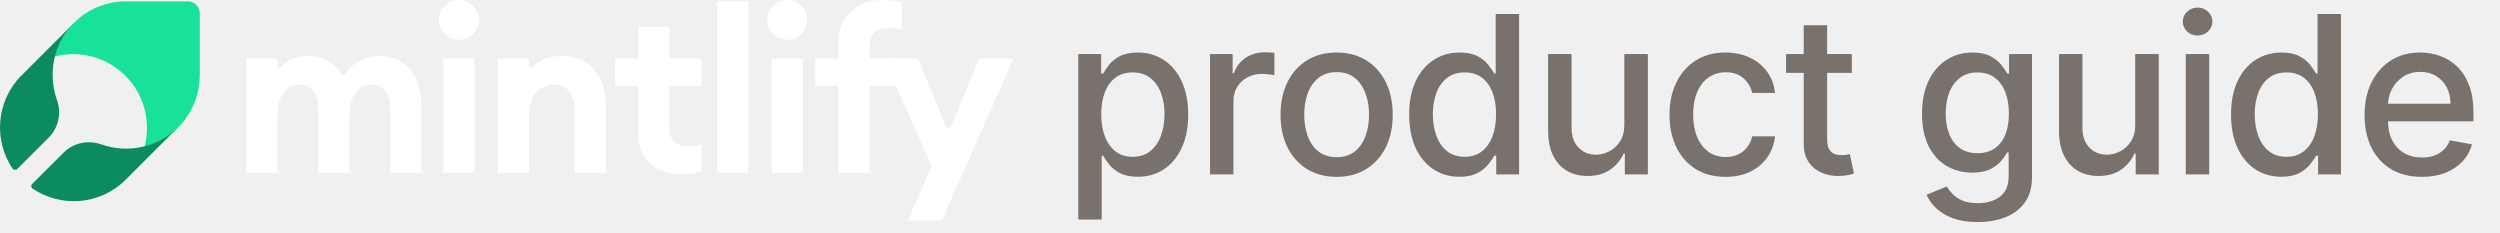
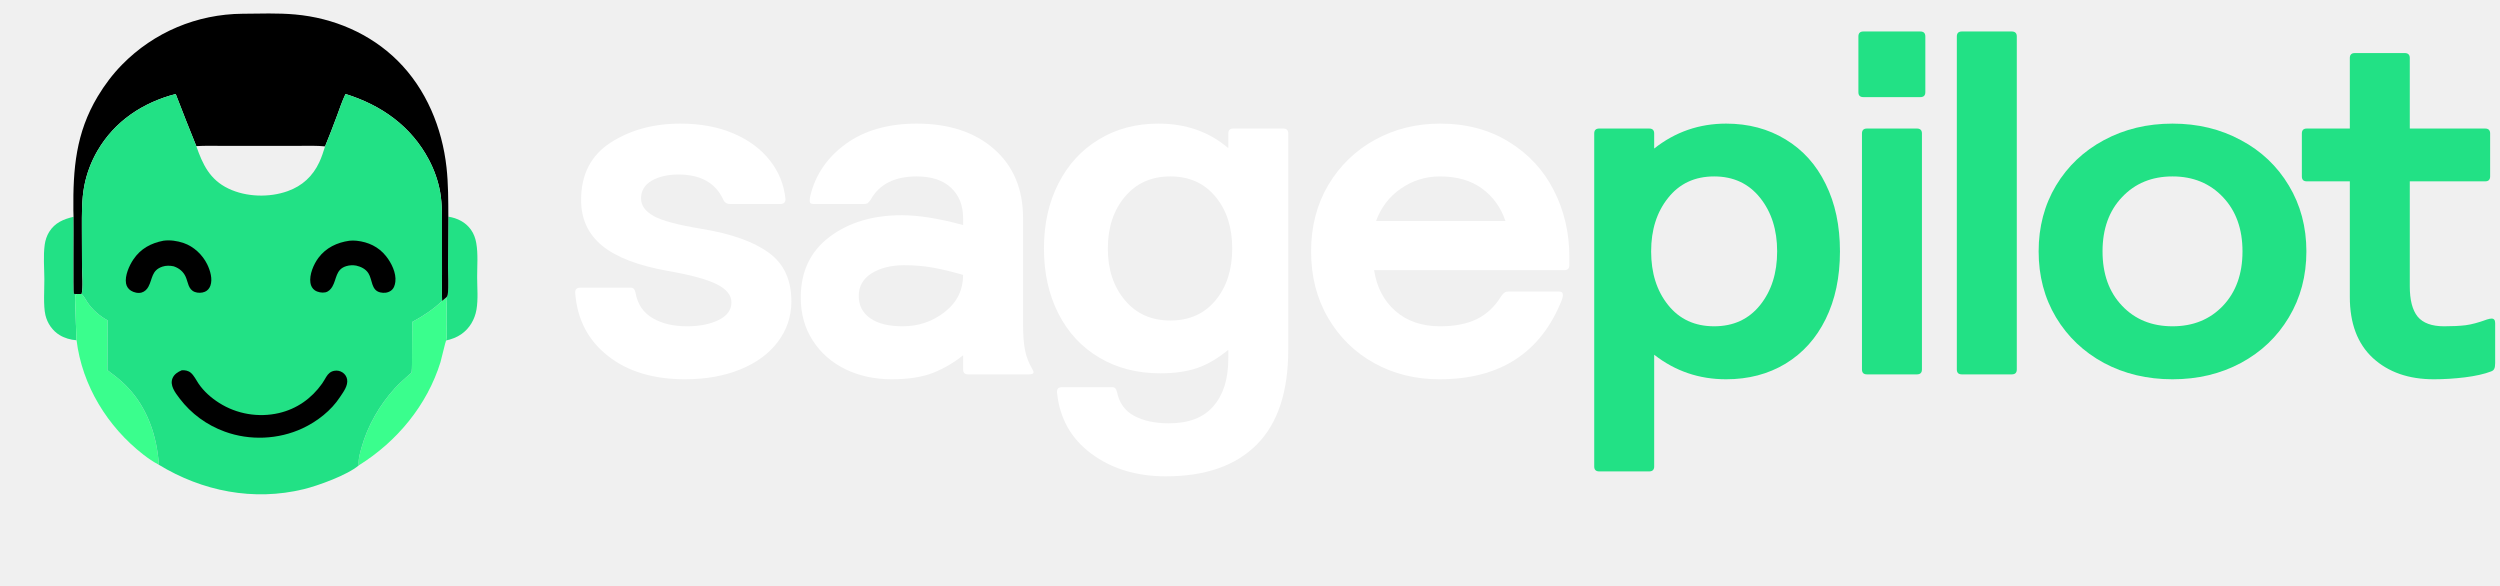
- <svg xmlns="http://www.w3.org/2000/svg" width="204" height="19" viewBox="0 0 204 19" fill="none">
-   <path d="M76.846 18H74.066L76.025 13.579L72.108 4.775H74.906L77.176 10.266C77.26 10.469 77.549 10.469 77.632 10.265L79.886 4.775H82.703L76.846 18Z" fill="white" />
-   <path d="M68.404 14.101V7.013H66.52V4.775H68.404V3.563C68.404 2.456 68.74 1.585 69.411 0.951C70.082 0.317 70.934 0 71.966 0C72.601 0 73.141 0.068 73.589 0.205V2.462C73.291 2.35 72.943 2.294 72.545 2.294C71.985 2.294 71.581 2.419 71.332 2.667C71.084 2.904 70.959 3.308 70.959 3.88V4.775H73.589V7.013H70.959V14.101H68.404Z" fill="white" />
-   <path d="M64.234 3.246C63.798 3.246 63.419 3.09 63.096 2.779C62.773 2.456 62.611 2.07 62.611 1.623C62.611 1.175 62.773 0.796 63.096 0.485C63.419 0.162 63.798 0 64.234 0C64.694 0 65.079 0.162 65.39 0.485C65.713 0.796 65.875 1.175 65.875 1.623C65.875 2.07 65.713 2.456 65.39 2.779C65.079 3.09 64.694 3.246 64.234 3.246ZM62.965 14.101V4.775H65.521V14.101H62.965Z" fill="white" />
-   <path d="M58.516 14.101V0.112H61.071V14.101H58.516Z" fill="white" />
-   <path d="M55.629 14.213C54.584 14.213 53.726 13.927 53.055 13.355C52.396 12.771 52.066 11.932 52.066 10.837V7.013H50.182V4.775H52.066V2.182H54.621V4.775H57.252V7.013H54.621V10.334C54.621 10.906 54.746 11.316 54.995 11.565C55.243 11.801 55.647 11.919 56.207 11.919C56.605 11.919 56.953 11.863 57.252 11.751V14.008C56.804 14.145 56.263 14.213 55.629 14.213Z" fill="white" />
-   <path d="M40.618 14.102V4.775H43.173V5.436C43.173 5.558 43.339 5.612 43.42 5.521C43.989 4.887 44.796 4.57 45.84 4.57C46.96 4.57 47.836 4.943 48.471 5.689C49.117 6.423 49.441 7.405 49.441 8.636V14.102H46.885V9.065C46.885 8.381 46.742 7.853 46.456 7.48C46.17 7.094 45.766 6.902 45.244 6.902C44.622 6.902 44.118 7.126 43.733 7.573C43.36 8.021 43.173 8.68 43.173 9.55V14.102H40.618Z" fill="white" />
-   <path d="M37.436 3.246C37.001 3.246 36.622 3.09 36.298 2.779C35.975 2.456 35.813 2.07 35.813 1.623C35.813 1.175 35.975 0.796 36.298 0.485C36.622 0.162 37.001 0 37.436 0C37.896 0 38.282 0.162 38.593 0.485C38.916 0.796 39.078 1.175 39.078 1.623C39.078 2.07 38.916 2.456 38.593 2.779C38.282 3.09 37.896 3.246 37.436 3.246ZM36.168 14.101V4.775H38.723V14.101H36.168Z" fill="white" />
-   <path d="M31.83 14.102V9.121C31.83 7.642 31.345 6.902 30.375 6.902C29.815 6.902 29.367 7.113 29.032 7.536C28.708 7.959 28.534 8.587 28.509 9.42V14.102H25.954V9.121C25.954 7.642 25.469 6.902 24.499 6.902C23.927 6.902 23.473 7.126 23.137 7.573C22.802 8.021 22.634 8.68 22.634 9.55V14.102H20.078V4.775H22.634V5.443C22.634 5.564 22.797 5.618 22.877 5.527C23.44 4.889 24.186 4.57 25.115 4.57C26.341 4.57 27.266 5.075 27.889 6.084C27.941 6.168 28.068 6.167 28.12 6.082C28.389 5.644 28.761 5.296 29.237 5.036C29.784 4.726 30.337 4.57 30.897 4.57C32.004 4.57 32.862 4.937 33.471 5.671C34.08 6.404 34.385 7.412 34.385 8.692V14.102H31.83Z" fill="white" />
-   <path d="M16.305 6.139V1.086C16.305 0.544 15.865 0.112 15.331 0.112H10.281C9.488 0.112 8.702 0.269 7.972 0.568C7.242 0.874 6.574 1.314 6.016 1.88L5.977 1.919C5.239 2.666 4.713 3.593 4.446 4.614C4.925 4.488 5.419 4.426 5.914 4.418C7.234 4.402 8.53 4.826 9.582 5.62C10.532 6.327 11.255 7.301 11.648 8.425C12.056 9.564 12.103 10.806 11.797 11.977C12.81 11.71 13.745 11.183 14.491 10.444L14.53 10.405C15.088 9.847 15.535 9.179 15.842 8.449C16.148 7.718 16.297 6.932 16.297 6.139H16.305Z" fill="#18E299" />
-   <path d="M4.295 6.053C4.303 4.503 4.921 3.016 6.008 1.904L1.807 6.108C1.791 6.124 1.775 6.131 1.76 6.147C0.735 7.165 0.117 8.527 0.015 9.967C-0.079 11.313 0.273 12.644 1.024 13.756C1.096 13.862 1.29 13.897 1.4 13.795L3.974 11.227C4.78 10.421 5.03 9.223 4.647 8.151C4.404 7.486 4.287 6.773 4.295 6.053Z" fill="#0C8C5E" />
-   <path d="M14.506 10.406C13.7 11.196 12.69 11.744 11.595 11.987C10.492 12.23 9.349 12.159 8.285 11.784C8.285 11.784 8.277 11.784 8.27 11.784C7.198 11.4 6.001 11.65 5.195 12.449L2.62 15.016C2.511 15.126 2.527 15.306 2.66 15.392C3.771 16.136 5.101 16.496 6.447 16.402C7.886 16.3 9.24 15.682 10.265 14.656L10.304 14.617L14.506 10.414V10.406Z" fill="#0C8C5E" />
-   <path d="M87.987 17.914V4.414H89.854V6.006H90.014C90.124 5.801 90.284 5.565 90.493 5.296C90.702 5.028 90.992 4.793 91.362 4.593C91.733 4.389 92.223 4.286 92.833 4.286C93.625 4.286 94.333 4.487 94.955 4.887C95.577 5.288 96.065 5.865 96.418 6.62C96.776 7.374 96.956 8.281 96.956 9.343C96.956 10.404 96.779 11.313 96.425 12.072C96.071 12.826 95.585 13.408 94.968 13.817C94.35 14.222 93.644 14.424 92.852 14.424C92.255 14.424 91.767 14.324 91.388 14.124C91.013 13.924 90.719 13.689 90.506 13.421C90.293 13.152 90.129 12.914 90.014 12.705H89.899V17.914H87.987ZM89.86 9.323C89.86 10.014 89.96 10.619 90.161 11.139C90.361 11.659 90.651 12.066 91.03 12.36C91.409 12.649 91.874 12.794 92.424 12.794C92.995 12.794 93.472 12.643 93.855 12.34C94.239 12.034 94.529 11.618 94.725 11.094C94.925 10.57 95.025 9.98 95.025 9.323C95.025 8.676 94.927 8.094 94.731 7.578C94.539 7.063 94.249 6.656 93.862 6.357C93.478 6.059 92.999 5.91 92.424 5.91C91.87 5.91 91.401 6.053 91.017 6.338C90.638 6.624 90.35 7.022 90.154 7.534C89.958 8.045 89.86 8.642 89.86 9.323ZM98.737 14.232V4.414H100.584V5.974H100.686C100.865 5.445 101.181 5.03 101.632 4.727C102.088 4.421 102.604 4.267 103.179 4.267C103.299 4.267 103.439 4.271 103.601 4.28C103.767 4.289 103.897 4.299 103.991 4.312V6.14C103.914 6.119 103.778 6.095 103.582 6.07C103.386 6.04 103.19 6.025 102.994 6.025C102.542 6.025 102.14 6.121 101.786 6.313C101.436 6.5 101.159 6.762 100.955 7.099C100.75 7.431 100.648 7.811 100.648 8.237V14.232H98.737ZM109.069 14.431C108.149 14.431 107.345 14.22 106.659 13.798C105.973 13.376 105.441 12.786 105.061 12.027C104.682 11.269 104.492 10.382 104.492 9.368C104.492 8.35 104.682 7.459 105.061 6.696C105.441 5.933 105.973 5.341 106.659 4.919C107.345 4.497 108.149 4.286 109.069 4.286C109.99 4.286 110.793 4.497 111.479 4.919C112.165 5.341 112.698 5.933 113.077 6.696C113.456 7.459 113.646 8.35 113.646 9.368C113.646 10.382 113.456 11.269 113.077 12.027C112.698 12.786 112.165 13.376 111.479 13.798C110.793 14.22 109.99 14.431 109.069 14.431ZM109.076 12.826C109.672 12.826 110.166 12.668 110.558 12.353C110.95 12.038 111.24 11.618 111.428 11.094C111.62 10.57 111.715 9.992 111.715 9.362C111.715 8.735 111.62 8.16 111.428 7.636C111.24 7.107 110.95 6.683 110.558 6.364C110.166 6.044 109.672 5.884 109.076 5.884C108.475 5.884 107.976 6.044 107.58 6.364C107.188 6.683 106.896 7.107 106.704 7.636C106.517 8.16 106.423 8.735 106.423 9.362C106.423 9.992 106.517 10.57 106.704 11.094C106.896 11.618 107.188 12.038 107.58 12.353C107.976 12.668 108.475 12.826 109.076 12.826ZM119.095 14.424C118.302 14.424 117.595 14.222 116.972 13.817C116.355 13.408 115.869 12.826 115.515 12.072C115.166 11.313 114.991 10.404 114.991 9.343C114.991 8.281 115.168 7.374 115.521 6.62C115.879 5.865 116.369 5.288 116.992 4.887C117.614 4.487 118.319 4.286 119.107 4.286C119.717 4.286 120.207 4.389 120.578 4.593C120.953 4.793 121.242 5.028 121.447 5.296C121.656 5.565 121.818 5.801 121.933 6.006H122.048V1.142H123.959V14.232H122.092V12.705H121.933C121.818 12.914 121.651 13.152 121.434 13.421C121.221 13.689 120.927 13.924 120.552 14.124C120.177 14.324 119.691 14.424 119.095 14.424ZM119.516 12.794C120.066 12.794 120.531 12.649 120.91 12.36C121.293 12.066 121.583 11.659 121.779 11.139C121.98 10.619 122.08 10.014 122.08 9.323C122.08 8.642 121.982 8.045 121.786 7.534C121.59 7.022 121.302 6.624 120.923 6.338C120.543 6.053 120.075 5.91 119.516 5.91C118.941 5.91 118.462 6.059 118.078 6.357C117.695 6.656 117.405 7.063 117.209 7.578C117.017 8.094 116.921 8.676 116.921 9.323C116.921 9.98 117.019 10.57 117.215 11.094C117.411 11.618 117.701 12.034 118.085 12.34C118.472 12.643 118.95 12.794 119.516 12.794ZM132.546 10.161V4.414H134.464V14.232H132.585V12.532H132.482C132.256 13.056 131.894 13.493 131.396 13.842C130.901 14.188 130.286 14.36 129.548 14.36C128.918 14.36 128.359 14.222 127.874 13.945C127.392 13.664 127.013 13.248 126.736 12.698C126.463 12.149 126.327 11.469 126.327 10.659V4.414H128.238V10.429C128.238 11.098 128.423 11.631 128.794 12.027C129.165 12.424 129.646 12.622 130.239 12.622C130.597 12.622 130.952 12.532 131.306 12.353C131.664 12.174 131.96 11.904 132.195 11.541C132.433 11.179 132.55 10.719 132.546 10.161ZM140.807 14.431C139.857 14.431 139.039 14.215 138.353 13.785C137.671 13.35 137.147 12.752 136.78 11.989C136.414 11.226 136.231 10.352 136.231 9.368C136.231 8.371 136.418 7.491 136.793 6.728C137.168 5.961 137.697 5.362 138.378 4.932C139.06 4.502 139.864 4.286 140.788 4.286C141.534 4.286 142.199 4.425 142.783 4.702C143.366 4.975 143.837 5.358 144.195 5.852C144.557 6.347 144.773 6.924 144.841 7.585H142.981C142.878 7.124 142.644 6.728 142.278 6.396C141.915 6.063 141.43 5.897 140.82 5.897C140.288 5.897 139.821 6.038 139.42 6.319C139.024 6.596 138.715 6.992 138.494 7.508C138.272 8.019 138.161 8.624 138.161 9.323C138.161 10.039 138.27 10.657 138.487 11.177C138.704 11.697 139.011 12.1 139.408 12.385C139.808 12.671 140.279 12.813 140.82 12.813C141.182 12.813 141.511 12.747 141.805 12.615C142.103 12.479 142.352 12.285 142.552 12.034C142.757 11.782 142.9 11.48 142.981 11.126H144.841C144.773 11.761 144.566 12.328 144.221 12.826C143.876 13.325 143.413 13.717 142.834 14.002C142.258 14.288 141.583 14.431 140.807 14.431ZM151.108 4.414V5.948H145.745V4.414H151.108ZM147.183 2.062H149.094V11.35C149.094 11.72 149.15 11.999 149.26 12.187C149.371 12.37 149.514 12.496 149.689 12.564C149.868 12.628 150.062 12.66 150.27 12.66C150.424 12.66 150.558 12.649 150.673 12.628C150.788 12.607 150.878 12.59 150.942 12.577L151.287 14.156C151.176 14.198 151.018 14.241 150.814 14.284C150.609 14.33 150.354 14.356 150.047 14.36C149.544 14.369 149.075 14.279 148.64 14.092C148.206 13.904 147.854 13.614 147.586 13.223C147.317 12.83 147.183 12.338 147.183 11.746V2.062ZM161.382 18.119C160.602 18.119 159.931 18.017 159.369 17.812C158.81 17.607 158.354 17.337 158.001 17C157.647 16.663 157.383 16.295 157.208 15.894L158.851 15.217C158.966 15.404 159.119 15.602 159.311 15.811C159.507 16.024 159.771 16.205 160.104 16.355C160.44 16.504 160.873 16.578 161.401 16.578C162.126 16.578 162.724 16.401 163.197 16.048C163.67 15.698 163.907 15.14 163.907 14.373V12.443H163.786C163.67 12.652 163.504 12.884 163.287 13.139C163.074 13.395 162.78 13.617 162.405 13.804C162.03 13.992 161.542 14.085 160.941 14.085C160.166 14.085 159.467 13.904 158.844 13.542C158.227 13.176 157.737 12.636 157.374 11.925C157.016 11.209 156.837 10.329 156.837 9.285C156.837 8.241 157.014 7.346 157.368 6.6C157.726 5.855 158.216 5.284 158.838 4.887C159.46 4.487 160.166 4.286 160.954 4.286C161.563 4.286 162.055 4.389 162.43 4.593C162.805 4.793 163.097 5.028 163.306 5.296C163.519 5.565 163.683 5.801 163.798 6.006H163.939V4.414H165.812V14.45C165.812 15.293 165.616 15.986 165.224 16.527C164.832 17.068 164.301 17.469 163.632 17.729C162.967 17.989 162.217 18.119 161.382 18.119ZM161.363 12.5C161.913 12.5 162.377 12.372 162.756 12.117C163.14 11.857 163.43 11.486 163.626 11.004C163.826 10.519 163.926 9.937 163.926 9.259C163.926 8.599 163.828 8.017 163.632 7.514C163.436 7.012 163.148 6.62 162.769 6.338C162.39 6.053 161.921 5.91 161.363 5.91C160.788 5.91 160.308 6.059 159.925 6.357C159.541 6.651 159.251 7.052 159.055 7.559C158.864 8.066 158.768 8.633 158.768 9.259C158.768 9.903 158.866 10.467 159.062 10.953C159.258 11.439 159.548 11.818 159.931 12.091C160.319 12.364 160.796 12.5 161.363 12.5ZM174.234 10.161V4.414H176.152V14.232H174.273V12.532H174.171C173.945 13.056 173.582 13.493 173.084 13.842C172.59 14.188 171.974 14.36 171.237 14.36C170.606 14.36 170.048 14.222 169.562 13.945C169.08 13.664 168.701 13.248 168.424 12.698C168.151 12.149 168.015 11.469 168.015 10.659V4.414H169.926V10.429C169.926 11.098 170.112 11.631 170.482 12.027C170.853 12.424 171.335 12.622 171.927 12.622C172.285 12.622 172.641 12.532 172.994 12.353C173.352 12.174 173.649 11.904 173.883 11.541C174.122 11.179 174.239 10.719 174.234 10.161ZM178.36 14.232V4.414H180.271V14.232H178.36ZM179.325 2.899C178.993 2.899 178.707 2.789 178.469 2.567C178.234 2.341 178.117 2.073 178.117 1.762C178.117 1.446 178.234 1.178 178.469 0.956C178.707 0.73 178.993 0.617 179.325 0.617C179.658 0.617 179.941 0.73 180.175 0.956C180.414 1.178 180.533 1.446 180.533 1.762C180.533 2.073 180.414 2.341 180.175 2.567C179.941 2.789 179.658 2.899 179.325 2.899ZM186.158 14.424C185.365 14.424 184.658 14.222 184.036 13.817C183.418 13.408 182.932 12.826 182.578 12.072C182.229 11.313 182.054 10.404 182.054 9.343C182.054 8.281 182.231 7.374 182.585 6.62C182.943 5.865 183.433 5.288 184.055 4.887C184.677 4.487 185.382 4.286 186.171 4.286C186.78 4.286 187.27 4.389 187.641 4.593C188.016 4.793 188.306 5.028 188.51 5.296C188.719 5.565 188.881 5.801 188.996 6.006H189.111V1.142H191.022V14.232H189.156V12.705H188.996C188.881 12.914 188.715 13.152 188.497 13.421C188.284 13.689 187.99 13.924 187.615 14.124C187.24 14.324 186.755 14.424 186.158 14.424ZM186.58 12.794C187.13 12.794 187.594 12.649 187.973 12.36C188.357 12.066 188.647 11.659 188.843 11.139C189.043 10.619 189.143 10.014 189.143 9.323C189.143 8.642 189.045 8.045 188.849 7.534C188.653 7.022 188.365 6.624 187.986 6.338C187.607 6.053 187.138 5.91 186.58 5.91C186.005 5.91 185.525 6.059 185.142 6.357C184.758 6.656 184.468 7.063 184.272 7.578C184.081 8.094 183.985 8.676 183.985 9.323C183.985 9.98 184.083 10.57 184.279 11.094C184.475 11.618 184.764 12.034 185.148 12.34C185.536 12.643 186.013 12.794 186.58 12.794ZM197.622 14.431C196.654 14.431 195.821 14.224 195.122 13.81C194.428 13.393 193.891 12.807 193.512 12.053C193.137 11.294 192.949 10.406 192.949 9.387C192.949 8.382 193.137 7.495 193.512 6.728C193.891 5.961 194.419 5.362 195.097 4.932C195.779 4.502 196.575 4.286 197.487 4.286C198.041 4.286 198.578 4.378 199.098 4.561C199.618 4.745 200.085 5.032 200.498 5.424C200.911 5.816 201.237 6.325 201.476 6.952C201.715 7.574 201.834 8.33 201.834 9.221V9.899H194.029V8.467H199.961C199.961 7.964 199.859 7.519 199.654 7.131C199.45 6.739 199.162 6.43 198.791 6.204C198.425 5.978 197.994 5.865 197.5 5.865C196.963 5.865 196.494 5.997 196.094 6.262C195.698 6.521 195.391 6.862 195.173 7.284C194.96 7.702 194.854 8.156 194.854 8.646V9.764C194.854 10.421 194.969 10.979 195.199 11.439C195.433 11.899 195.759 12.251 196.177 12.494C196.595 12.732 197.083 12.852 197.641 12.852C198.003 12.852 198.333 12.801 198.632 12.698C198.93 12.592 199.188 12.434 199.405 12.225C199.622 12.017 199.789 11.759 199.904 11.452L201.713 11.778C201.568 12.31 201.308 12.777 200.933 13.178C200.562 13.574 200.095 13.883 199.533 14.105C198.975 14.322 198.338 14.431 197.622 14.431Z" fill="#78716C" />
+ <svg xmlns="http://www.w3.org/2000/svg" width="128" height="30" viewBox="0 0 128 30" fill="none" preserveAspectRatio="xMidYMid meet">
+   <path d="M11.054 16.581C10.643 16.675 10.185 16.736 9.69 16.763C8.343 16.837 7.161 16.639 7.15 16.637C6.797 16.576 6.465 16.808 6.403 17.151C6.341 17.495 6.575 17.823 6.925 17.883C6.971 17.89 7.881 18.045 9.058 18.045C9.285 18.045 9.523 18.041 9.764 18.025C10.332 17.996 10.863 17.924 11.347 17.814C11.695 17.735 11.91 17.394 11.828 17.055C11.748 16.713 11.402 16.502 11.054 16.581Z" fill="#22E185" />
+   <mask id="mask0_19_1623" mask-type="luminance" maskUnits="userSpaceOnUse" x="0" y="0" width="19" height="23">
+     <path d="M0 0H18.133V22.78H0V0Z" fill="white" />
+   </mask>
+   <g>
+     <path d="M22.956 11.093C23.413 11.166 23.831 11.37 24.107 11.753C24.255 11.959 24.34 12.192 24.384 12.441C24.484 13.001 24.429 13.62 24.43 14.188C24.431 14.738 24.488 15.312 24.395 15.855C24.308 16.36 24.038 16.822 23.614 17.114C23.386 17.272 23.111 17.374 22.841 17.432C22.898 17.178 22.86 16.841 22.86 16.578C22.859 16.131 22.876 15.676 22.847 15.23C22.901 15.175 22.919 15.135 22.928 15.059C22.98 14.634 22.938 14.133 22.939 13.7L22.956 11.093Z" fill="#22E185" />
+     <path d="M3.766 11.1C3.78 11.481 3.745 14.959 3.781 15.028C3.786 15.037 3.796 15.043 3.803 15.05C3.848 15.052 3.893 15.053 3.938 15.053L3.864 15.087C3.83 15.271 3.857 15.502 3.86 15.691C3.87 16.27 3.897 16.843 3.92 17.422C3.621 17.401 3.309 17.313 3.052 17.156C2.684 16.932 2.425 16.553 2.326 16.135C2.212 15.65 2.274 14.822 2.271 14.292C2.268 13.709 2.21 13.102 2.29 12.523C2.323 12.291 2.397 12.067 2.521 11.868C2.813 11.402 3.251 11.221 3.766 11.1Z" fill="#22E185" />
+     <path d="M22.637 15.409L22.847 15.23C22.876 15.676 22.859 16.131 22.859 16.578C22.86 16.841 22.898 17.178 22.841 17.432C22.813 17.462 22.596 18.402 22.554 18.537C21.87 20.748 20.318 22.617 18.366 23.829C18.36 23.783 18.357 23.738 18.358 23.692C18.365 23.432 18.44 23.161 18.511 22.912C18.831 21.78 19.429 20.752 20.214 19.88C20.479 19.586 20.787 19.34 21.074 19.069C21.102 18.804 21.092 18.537 21.096 18.27C21.105 17.674 21.098 17.077 21.111 16.481C21.659 16.187 22.186 15.839 22.637 15.409Z" fill="#3AFE8D" />
+     <path d="M3.938 15.053L4.179 15.053C4.307 15.177 4.388 15.351 4.488 15.496C4.746 15.871 5.112 16.187 5.511 16.403C5.517 17.253 5.497 18.103 5.502 18.953C5.816 19.188 6.127 19.424 6.407 19.7C7.358 20.637 7.879 21.864 8.068 23.172C8.097 23.37 8.13 23.589 8.121 23.789C7.847 23.647 7.586 23.467 7.342 23.278C5.506 21.85 4.208 19.745 3.92 17.422C3.897 16.843 3.87 16.27 3.86 15.691C3.857 15.502 3.83 15.271 3.864 15.087L3.938 15.053Z" fill="#3AFE8D" />
+     <path d="M3.766 11.1C3.762 10.992 3.758 10.885 3.757 10.777C3.735 8.64 3.881 6.813 5.003 4.938C5.356 4.35 5.769 3.8 6.25 3.31C7.885 1.644 10.089 0.722 12.42 0.704C13.31 0.697 14.227 0.661 15.112 0.741C17.073 0.917 18.951 1.713 20.357 3.106C21.822 4.559 22.638 6.544 22.862 8.575C22.954 9.408 22.951 10.256 22.955 11.093L22.938 13.7C22.938 14.133 22.98 14.634 22.928 15.06C22.919 15.135 22.901 15.175 22.847 15.23L22.636 15.41C22.617 14.953 22.63 14.498 22.631 14.041L22.63 11.793C22.628 11.145 22.649 10.474 22.536 9.835C22.435 9.263 22.234 8.7 21.964 8.186C21.052 6.457 19.525 5.383 17.69 4.812C17.517 5.177 17.388 5.565 17.248 5.944C17.054 6.465 16.856 6.982 16.643 7.495C16.22 7.452 15.791 7.466 15.366 7.467L13.619 7.47L11.383 7.468C10.941 7.468 10.492 7.454 10.051 7.482C9.692 6.595 9.338 5.706 8.996 4.812C7.314 5.252 5.881 6.192 4.991 7.717C4.672 8.265 4.44 8.877 4.318 9.5C4.176 10.228 4.193 10.985 4.192 11.724L4.199 13.667C4.203 14.034 4.267 14.712 4.179 15.054L3.938 15.053C3.893 15.054 3.848 15.052 3.803 15.05C3.795 15.043 3.786 15.038 3.781 15.029C3.745 14.96 3.78 11.481 3.766 11.1Z" fill="black" />
+     <path d="M4.179 15.053C4.267 14.712 4.204 14.034 4.199 13.667L4.193 11.724C4.193 10.985 4.176 10.227 4.318 9.5C4.44 8.877 4.672 8.265 4.992 7.717C5.881 6.192 7.314 5.252 8.996 4.812C9.338 5.705 9.692 6.595 10.051 7.482C10.492 7.453 10.941 7.468 11.384 7.468L13.619 7.469L15.366 7.466C15.791 7.466 16.22 7.452 16.643 7.495C16.856 6.982 17.055 6.465 17.248 5.943C17.388 5.565 17.517 5.177 17.69 4.812C19.525 5.382 21.053 6.457 21.964 8.186C22.234 8.699 22.435 9.263 22.536 9.834C22.649 10.474 22.628 11.145 22.63 11.792L22.631 14.041C22.63 14.498 22.617 14.952 22.637 15.409C22.185 15.839 21.659 16.187 21.111 16.481C21.098 17.077 21.105 17.674 21.096 18.27C21.092 18.537 21.102 18.803 21.074 19.069C20.787 19.34 20.479 19.586 20.214 19.88C19.429 20.751 18.831 21.78 18.511 22.911C18.44 23.161 18.365 23.432 18.358 23.692C18.357 23.738 18.36 23.783 18.366 23.829C17.795 24.318 16.295 24.866 15.549 25.047C12.981 25.671 10.361 25.157 8.121 23.789C8.13 23.589 8.097 23.37 8.068 23.172C7.879 21.864 7.359 20.637 6.407 19.7C6.127 19.424 5.816 19.188 5.502 18.953C5.497 18.103 5.518 17.253 5.511 16.403C5.112 16.187 4.746 15.871 4.488 15.496C4.388 15.351 4.307 15.177 4.179 15.053ZM10.051 7.482C10.379 8.427 10.744 9.196 11.689 9.652C12.598 10.091 13.784 10.126 14.73 9.786C15.481 9.517 16.016 9.02 16.351 8.299C16.472 8.039 16.558 7.768 16.643 7.495C16.22 7.452 15.791 7.466 15.366 7.466L13.619 7.469L11.384 7.468C10.941 7.468 10.492 7.453 10.051 7.482Z" fill="#22E185" />
+     <path d="M17.888 12.326C18.008 12.313 18.137 12.313 18.258 12.326C18.861 12.392 19.382 12.634 19.765 13.115C20.037 13.455 20.297 13.976 20.242 14.424C20.22 14.604 20.165 14.778 20.011 14.886C19.852 14.996 19.657 15.014 19.472 14.972C18.997 14.863 19.074 14.319 18.86 13.987C18.719 13.769 18.484 13.655 18.238 13.599C18.064 13.569 17.895 13.575 17.726 13.627C17.182 13.794 17.246 14.282 17.013 14.68C16.935 14.813 16.815 14.934 16.661 14.968C16.49 15.005 16.263 14.963 16.119 14.864C15.989 14.775 15.918 14.636 15.894 14.484C15.828 14.066 16.059 13.529 16.304 13.201C16.694 12.681 17.256 12.416 17.888 12.326Z" fill="black" />
+     <path d="M8.37 12.324C8.713 12.278 9.072 12.332 9.396 12.441C9.921 12.619 10.367 13.041 10.609 13.534C10.763 13.848 10.895 14.287 10.771 14.63C10.722 14.765 10.629 14.877 10.496 14.936C10.341 15.005 10.128 15.009 9.971 14.948C9.632 14.816 9.633 14.449 9.504 14.166C9.387 13.908 9.177 13.736 8.914 13.643L8.887 13.634C8.704 13.594 8.496 13.591 8.317 13.651C7.753 13.84 7.818 14.271 7.598 14.68C7.522 14.82 7.406 14.933 7.251 14.978C7.076 15.028 6.857 14.978 6.706 14.883C6.57 14.799 6.482 14.669 6.453 14.512C6.383 14.12 6.615 13.6 6.829 13.283C7.204 12.728 7.724 12.451 8.37 12.324Z" fill="black" />
+     <path d="M9.307 18.958C9.467 18.946 9.638 18.977 9.764 19.082C9.934 19.223 10.039 19.455 10.162 19.636C10.437 20.041 10.81 20.369 11.222 20.63C12.124 21.202 13.234 21.39 14.276 21.15C15.193 20.938 15.947 20.406 16.49 19.642C16.57 19.53 16.633 19.407 16.706 19.291C16.804 19.134 16.921 19.023 17.108 18.986C17.26 18.955 17.42 18.988 17.547 19.076C17.665 19.158 17.746 19.28 17.772 19.421C17.831 19.744 17.582 20.067 17.413 20.321C16.96 21.019 16.237 21.582 15.488 21.931C14.252 22.506 12.789 22.567 11.51 22.1C10.587 21.764 9.791 21.184 9.197 20.403C9.077 20.244 8.948 20.077 8.867 19.894C8.792 19.726 8.76 19.55 8.83 19.374C8.915 19.161 9.105 19.043 9.307 18.958Z" fill="black" />
+   </g>
+   <path d="M35.075 19.419C33.449 19.419 32.129 19.02 31.117 18.215C30.102 17.414 29.545 16.335 29.449 14.981C29.449 14.815 29.532 14.729 29.697 14.729H32.281C32.365 14.729 32.423 14.752 32.455 14.792C32.491 14.835 32.519 14.898 32.537 14.981C32.64 15.569 32.931 16.003 33.408 16.284C33.884 16.567 34.473 16.706 35.176 16.706C35.822 16.706 36.363 16.598 36.798 16.383C37.231 16.167 37.449 15.868 37.449 15.484C37.449 15.114 37.202 14.806 36.707 14.559C36.212 14.307 35.383 14.08 34.223 13.876C32.688 13.606 31.559 13.175 30.833 12.582C30.111 11.989 29.752 11.208 29.752 10.237C29.752 8.939 30.251 7.962 31.254 7.308C32.262 6.657 33.456 6.329 34.837 6.329C35.864 6.329 36.766 6.498 37.55 6.832C38.338 7.169 38.961 7.63 39.419 8.216C39.877 8.798 40.143 9.456 40.216 10.192C40.216 10.361 40.129 10.444 39.96 10.444H37.376C37.204 10.444 37.085 10.361 37.018 10.192C36.62 9.355 35.859 8.935 34.736 8.935C34.191 8.935 33.738 9.04 33.371 9.249C33.005 9.46 32.821 9.766 32.821 10.165C32.821 10.52 33.037 10.819 33.472 11.064C33.905 11.304 34.727 11.522 35.937 11.72C37.458 11.971 38.599 12.38 39.364 12.942C40.134 13.499 40.519 14.33 40.519 15.43C40.519 16.203 40.285 16.895 39.822 17.506C39.364 18.112 38.723 18.581 37.898 18.916C37.073 19.251 36.132 19.419 35.075 19.419Z" fill="white" />
+   <path d="M45.654 19.419C44.786 19.419 43.998 19.249 43.29 18.907C42.58 18.561 42.021 18.069 41.613 17.434C41.203 16.8 40.999 16.066 40.999 15.233C40.999 13.91 41.487 12.877 42.466 12.133C43.448 11.392 44.683 11.019 46.168 11.019C47.034 11.019 48.083 11.187 49.311 11.522V11.172C49.311 10.52 49.105 10.002 48.697 9.617C48.287 9.229 47.7 9.033 46.937 9.033C45.806 9.033 45.022 9.429 44.582 10.219C44.514 10.316 44.459 10.379 44.417 10.408C44.374 10.433 44.31 10.444 44.225 10.444H41.641C41.517 10.444 41.458 10.395 41.458 10.291C41.458 10.19 41.467 10.107 41.485 10.04C41.742 8.957 42.346 8.068 43.3 7.371C44.257 6.677 45.471 6.329 46.937 6.329C48.587 6.329 49.906 6.765 50.896 7.632C51.886 8.501 52.381 9.68 52.381 11.172V16.607C52.381 17.146 52.413 17.587 52.481 17.928C52.548 18.269 52.676 18.599 52.866 18.916L52.921 19.042C52.921 19.127 52.843 19.168 52.692 19.168H49.567C49.395 19.168 49.311 19.085 49.311 18.916V18.189C48.853 18.561 48.342 18.86 47.781 19.087C47.217 19.307 46.509 19.419 45.654 19.419ZM46.214 16.706C47.031 16.706 47.753 16.461 48.376 15.969C48.999 15.48 49.311 14.846 49.311 14.074C48.681 13.894 48.152 13.768 47.725 13.696C47.297 13.62 46.821 13.579 46.296 13.579C45.629 13.579 45.073 13.719 44.628 13.993C44.188 14.269 43.968 14.655 43.968 15.152C43.968 15.637 44.163 16.019 44.555 16.293C44.944 16.569 45.499 16.706 46.214 16.706Z" fill="white" />
+   <path d="M59.691 24.388C58.188 24.388 56.916 24.001 55.878 23.229C54.838 22.46 54.252 21.416 54.119 20.093V20.048C54.119 19.898 54.204 19.824 54.376 19.824H56.932C57.017 19.824 57.074 19.844 57.106 19.887C57.143 19.927 57.17 19.988 57.189 20.066C57.303 20.634 57.601 21.046 58.078 21.297C58.554 21.549 59.143 21.674 59.846 21.674C60.866 21.674 61.626 21.38 62.128 20.794C62.634 20.212 62.889 19.404 62.889 18.368V17.91C62.357 18.348 61.826 18.66 61.294 18.844C60.767 19.024 60.139 19.114 59.406 19.114C58.233 19.114 57.193 18.849 56.291 18.314C55.386 17.782 54.687 17.029 54.192 16.059C53.697 15.089 53.45 13.979 53.45 12.726C53.45 11.468 53.697 10.359 54.192 9.393C54.687 8.422 55.377 7.672 56.263 7.138C57.148 6.599 58.163 6.329 59.306 6.329C60.721 6.329 61.917 6.749 62.889 7.587V6.832C62.889 6.666 62.973 6.581 63.145 6.581H65.702C65.871 6.581 65.958 6.666 65.958 6.832V17.91C65.958 20.066 65.42 21.683 64.346 22.762C63.269 23.844 61.718 24.388 59.691 24.388ZM59.92 16.41C60.891 16.41 61.661 16.068 62.229 15.385C62.801 14.698 63.09 13.811 63.09 12.726C63.09 11.637 62.801 10.749 62.229 10.067C61.661 9.379 60.891 9.033 59.92 9.033C58.948 9.033 58.172 9.382 57.592 10.076C57.01 10.772 56.721 11.655 56.721 12.726C56.721 13.793 57.01 14.673 57.592 15.367C58.172 16.064 58.948 16.41 59.92 16.41Z" fill="white" />
+   <path d="M73.698 19.419C72.47 19.419 71.357 19.145 70.363 18.593C69.366 18.043 68.578 17.27 67.998 16.275C67.416 15.282 67.128 14.146 67.128 12.87C67.128 11.601 67.421 10.469 68.007 9.474C68.599 8.481 69.396 7.708 70.399 7.156C71.407 6.605 72.516 6.329 73.726 6.329C75.075 6.329 76.25 6.641 77.254 7.263C78.262 7.881 79.027 8.708 79.554 9.743C80.085 10.781 80.351 11.915 80.351 13.148V13.579C80.351 13.748 80.264 13.831 80.094 13.831H70.353C70.486 14.7 70.85 15.399 71.444 15.924C72.042 16.445 72.802 16.706 73.726 16.706C74.477 16.706 75.105 16.585 75.613 16.338C76.126 16.086 76.543 15.691 76.869 15.152C76.942 15.057 76.999 14.997 77.043 14.972C77.084 14.943 77.148 14.927 77.235 14.927H79.838C79.959 14.927 80.021 14.988 80.021 15.107C80.021 15.174 80.003 15.257 79.966 15.358C78.889 18.067 76.8 19.419 73.698 19.419ZM77.079 11.315C76.841 10.615 76.44 10.062 75.879 9.653C75.316 9.24 74.598 9.033 73.726 9.033C72.993 9.033 72.326 9.24 71.728 9.653C71.135 10.062 70.711 10.615 70.454 11.315H77.079Z" fill="white" />
+   <path d="M81.881 24.136C81.709 24.136 81.624 24.051 81.624 23.885V6.832C81.624 6.666 81.709 6.581 81.881 6.581H84.438C84.607 6.581 84.694 6.666 84.694 6.832V7.605C85.769 6.756 86.996 6.329 88.378 6.329C89.519 6.329 90.534 6.599 91.42 7.138C92.305 7.672 92.99 8.431 93.473 9.42C93.961 10.403 94.206 11.553 94.206 12.87C94.206 14.195 93.961 15.349 93.473 16.338C92.99 17.322 92.305 18.081 91.42 18.62C90.534 19.154 89.519 19.419 88.378 19.419C86.996 19.419 85.769 19.002 84.694 18.162V23.885C84.694 24.051 84.607 24.136 84.438 24.136H81.881ZM87.764 16.706C88.754 16.706 89.537 16.344 90.119 15.619C90.699 14.896 90.99 13.979 90.99 12.87C90.99 11.769 90.699 10.855 90.119 10.13C89.537 9.4 88.754 9.033 87.764 9.033C86.774 9.033 85.989 9.4 85.409 10.13C84.827 10.855 84.538 11.769 84.538 12.87C84.538 13.979 84.827 14.896 85.409 15.619C85.989 16.344 86.774 16.706 87.764 16.706Z" fill="#22E185" />
+   <path d="M95.406 4.972C95.234 4.972 95.15 4.889 95.15 4.721V1.864C95.15 1.698 95.234 1.612 95.406 1.612H98.32C98.49 1.612 98.577 1.698 98.577 1.864V4.721C98.577 4.889 98.49 4.972 98.32 4.972H95.406ZM95.59 19.168C95.418 19.168 95.333 19.085 95.333 18.916V6.832C95.333 6.666 95.418 6.581 95.59 6.581H98.146C98.316 6.581 98.403 6.666 98.403 6.832V18.916C98.403 19.085 98.316 19.168 98.146 19.168H95.59Z" fill="#22E185" />
+   <path d="M100.447 19.168C100.275 19.168 100.19 19.085 100.19 18.916V1.864C100.19 1.698 100.275 1.612 100.447 1.612H103.004C103.173 1.612 103.26 1.698 103.26 1.864V18.916C103.26 19.085 103.173 19.168 103.004 19.168H100.447Z" fill="#22E185" />
+   <path d="M111.233 19.419C109.936 19.419 108.768 19.141 107.723 18.584C106.683 18.022 105.865 17.243 105.267 16.248C104.674 15.255 104.378 14.127 104.378 12.87C104.378 11.619 104.674 10.496 105.267 9.501C105.865 8.508 106.683 7.731 107.723 7.174C108.768 6.612 109.936 6.329 111.233 6.329C112.527 6.329 113.693 6.612 114.733 7.174C115.778 7.731 116.596 8.508 117.189 9.501C117.787 10.496 118.087 11.619 118.087 12.87C118.087 14.127 117.787 15.255 117.189 16.248C116.596 17.243 115.778 18.022 114.733 18.584C113.693 19.141 112.527 19.419 111.233 19.419ZM111.233 16.706C112.289 16.706 113.15 16.356 113.817 15.655C114.481 14.954 114.816 14.027 114.816 12.87C114.816 11.72 114.481 10.794 113.817 10.094C113.15 9.388 112.289 9.033 111.233 9.033C110.174 9.033 109.313 9.388 108.649 10.094C107.982 10.794 107.65 11.72 107.65 12.87C107.65 14.027 107.982 14.954 108.649 15.655C109.313 16.356 110.174 16.706 111.233 16.706Z" fill="#22E185" />
+   <path d="M124.608 19.419C123.326 19.419 122.285 19.058 121.493 18.332C120.705 17.602 120.311 16.56 120.311 15.206V9.285H118.111C117.94 9.285 117.855 9.202 117.855 9.033V6.832C117.855 6.666 117.94 6.581 118.111 6.581H120.311V2.969C120.311 2.803 120.395 2.717 120.567 2.717H123.124C123.293 2.717 123.381 2.803 123.381 2.969V6.581H127.238C127.408 6.581 127.495 6.666 127.495 6.832V9.033C127.495 9.202 127.408 9.285 127.238 9.285H123.381V14.658C123.381 15.358 123.513 15.877 123.784 16.212C124.059 16.542 124.51 16.706 125.14 16.706C125.566 16.706 125.933 16.688 126.24 16.652C126.544 16.612 126.911 16.513 127.339 16.356C127.442 16.326 127.518 16.311 127.568 16.311C127.69 16.311 127.752 16.387 127.752 16.535V18.593C127.752 18.725 127.736 18.822 127.706 18.88C127.681 18.941 127.628 18.986 127.55 19.015C127.188 19.154 126.739 19.253 126.203 19.32C125.665 19.386 125.133 19.419 124.608 19.419Z" fill="#22E185" />
+   <defs>
+     <filter id="filter0_d_771_7193" x="0" y="0" width="28" height="28" filterUnits="userSpaceOnUse" colorInterpolationFilters="sRGB">
+       <feFlood floodOpacity="0" result="BackgroundImageFix" />
+       <feColorMatrix in="SourceAlpha" type="matrix" values="0 0 0 0 0 0 0 0 0 0 0 0 0 0 0 0 0 0 127 0" result="hardAlpha" />
+       <feOffset dy="1" />
+       <feGaussianBlur stdDeviation="1" />
+       <feComposite in2="hardAlpha" operator="out" />
+       <feColorMatrix type="matrix" values="0 0 0 0 0 0 0 0 0 0 0 0 0 0 0 0 0 0 0.1 0" />
+       <feBlend mode="normal" in2="BackgroundImageFix" result="effect1_dropShadow_771_7193" />
+       <feBlend mode="normal" in="SourceGraphic" in2="effect1_dropShadow_771_7193" result="shape" />
+     </filter>
+   </defs>
</svg>
